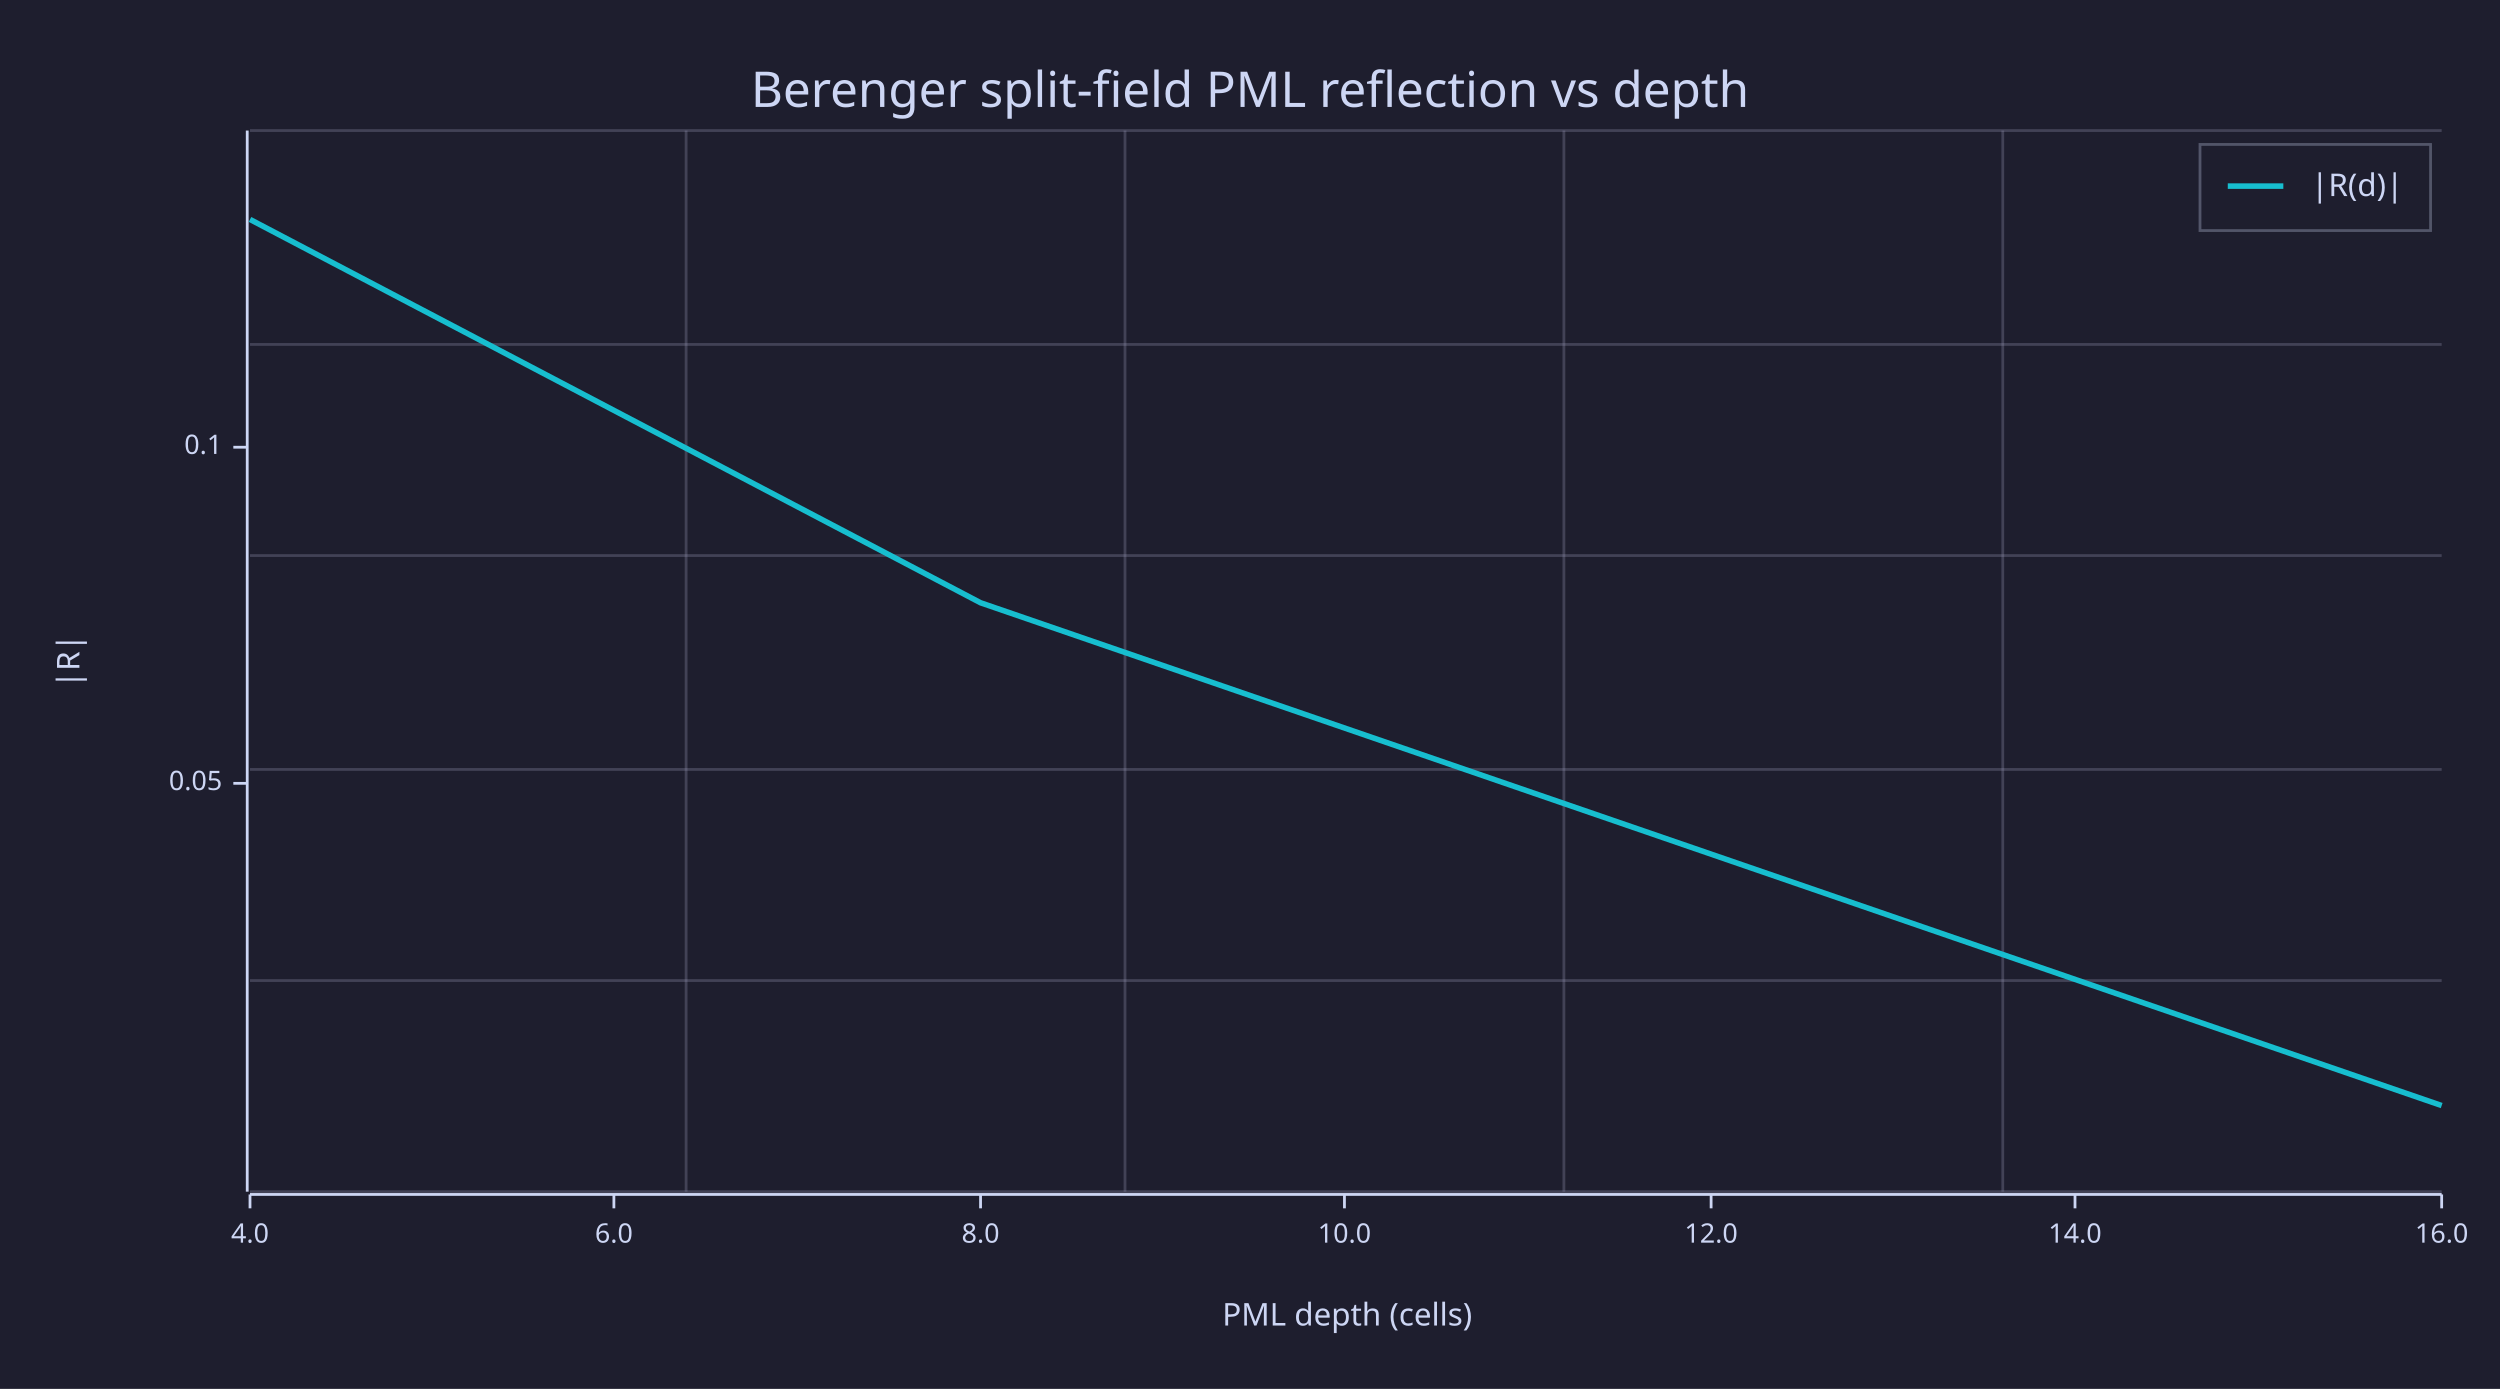
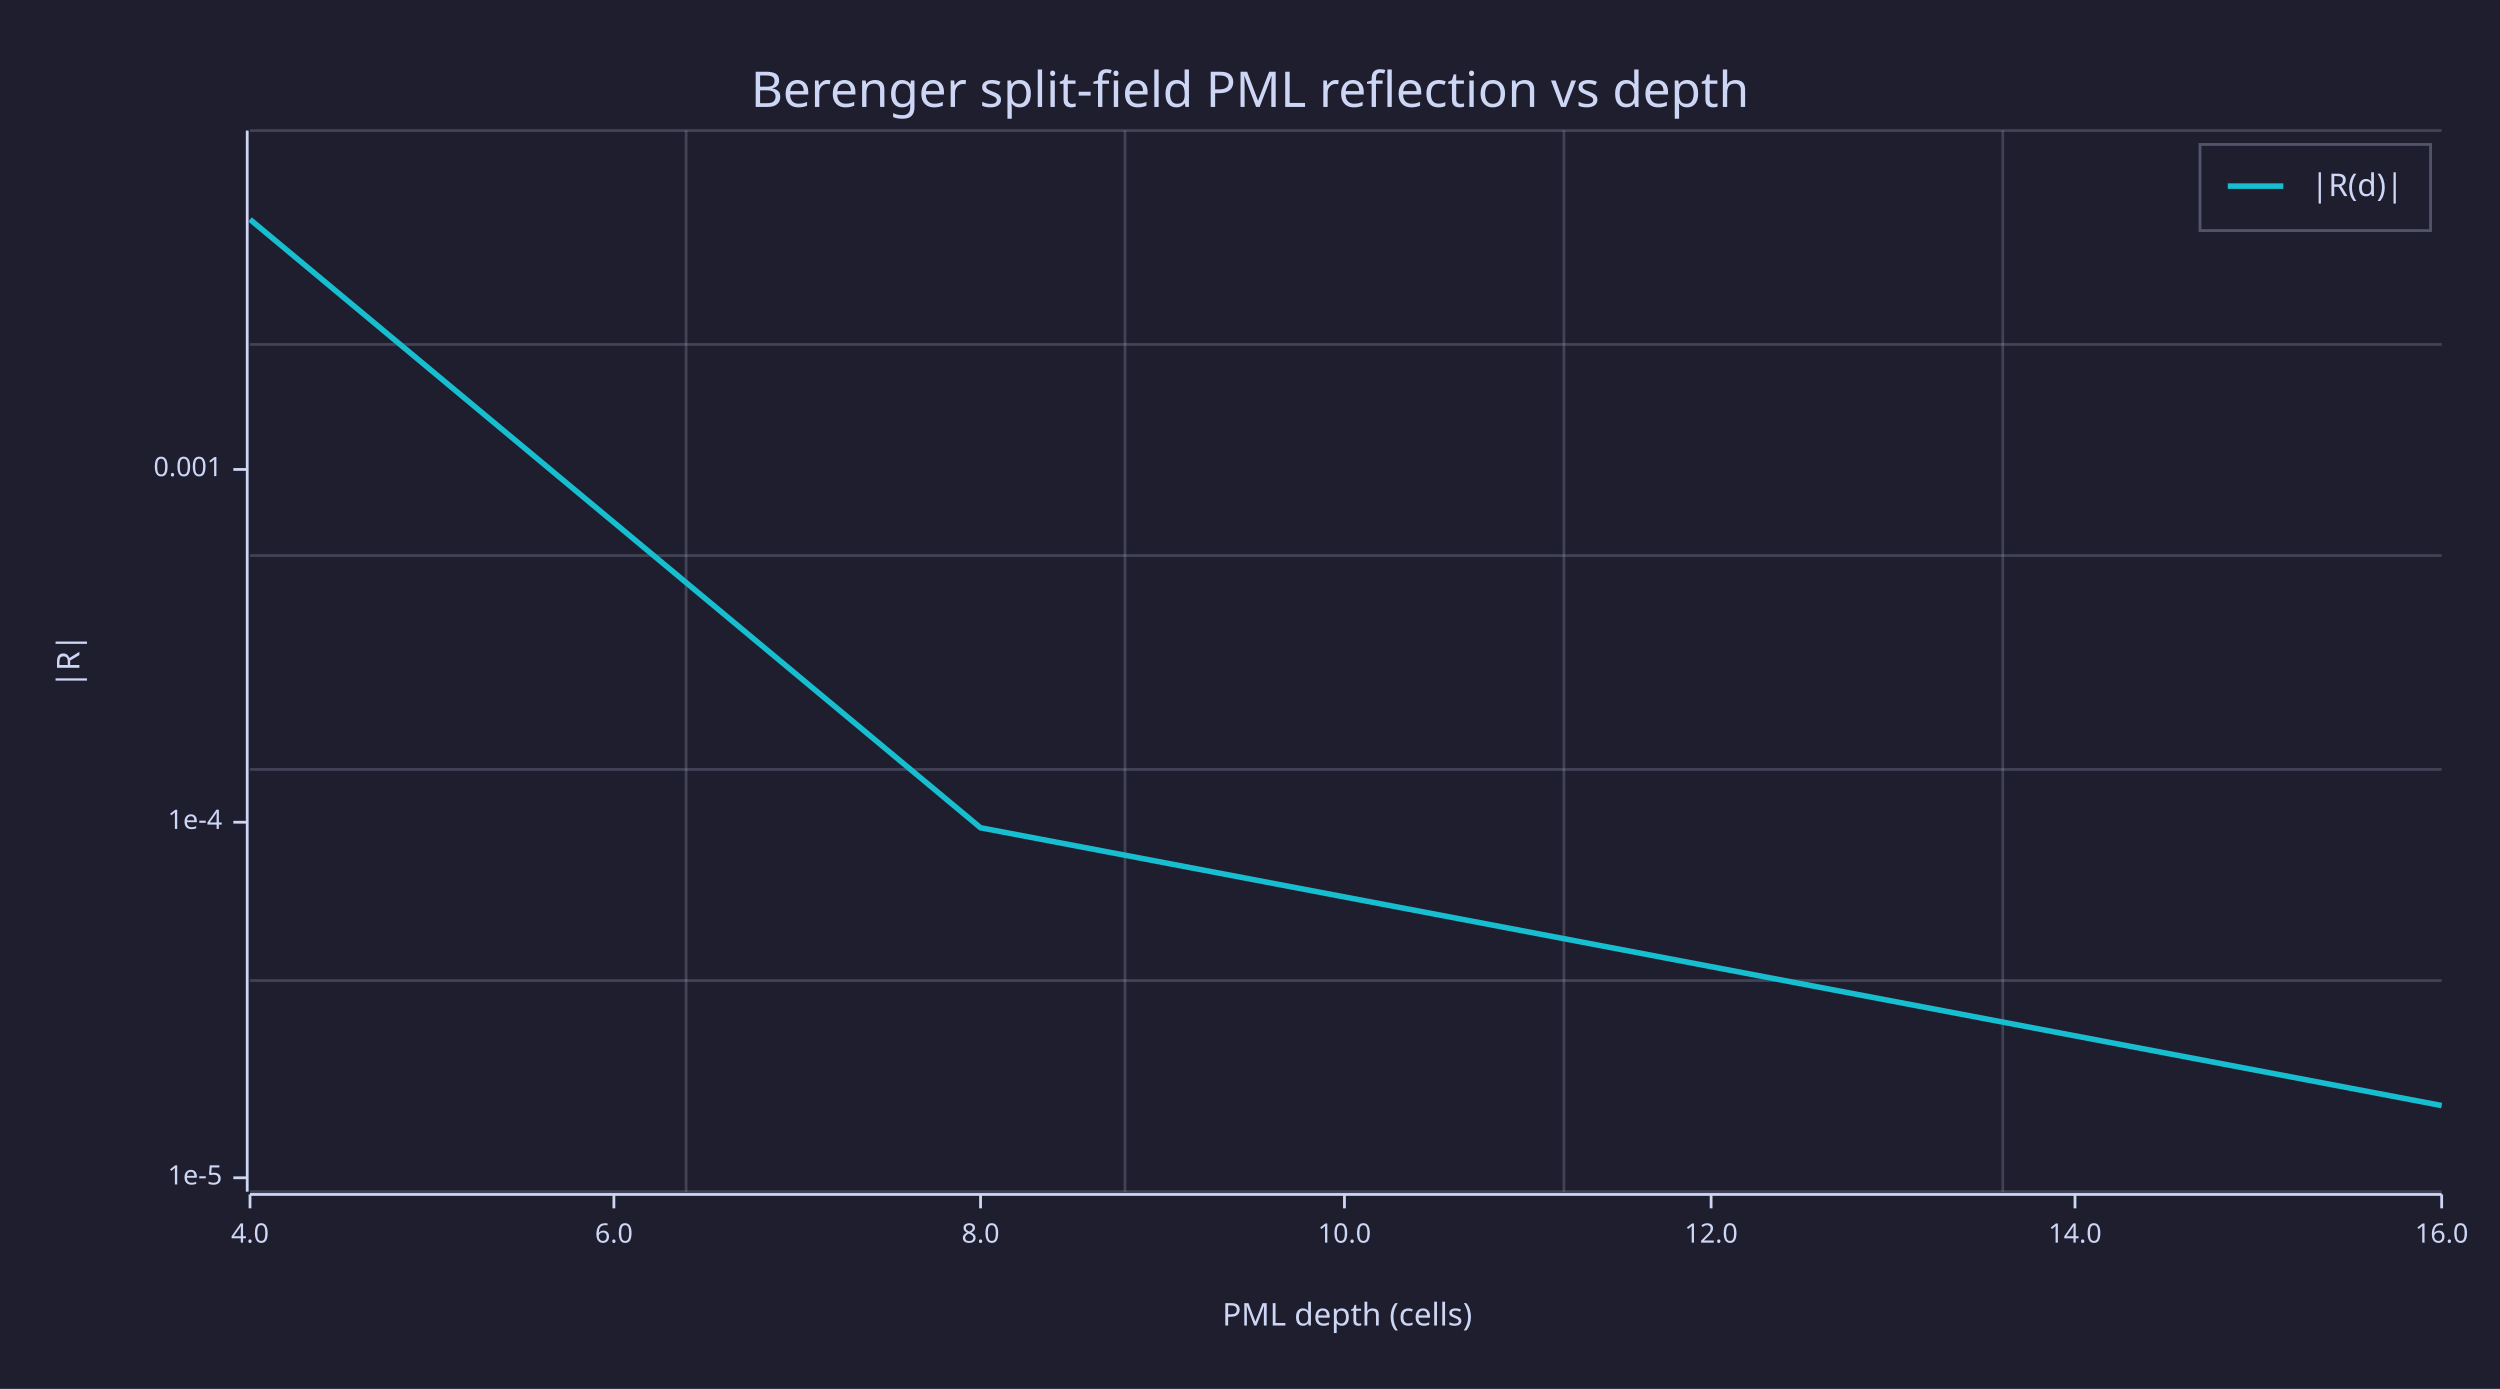
<svg xmlns="http://www.w3.org/2000/svg" width="900" height="500" viewBox="0 0 900 500">
  <rect x="0" y="0" width="900" height="500" opacity="1" fill="#1E1E2E" stroke="none" />
  <text x="450" y="25" dy="0.76em" text-anchor="middle" font-family="sans-serif" font-size="17.742" opacity="1" fill="#CDD6F4">
Berenger split-field PML reflection vs depth
</text>
  <text x="20" y="238" dy="0.76em" text-anchor="middle" font-family="sans-serif" font-size="11.29" opacity="1" fill="#CDD6F4" transform="rotate(270, 20, 238)">
|R|
</text>
  <text x="485" y="480" dy="-0.5ex" text-anchor="middle" font-family="sans-serif" font-size="11.29" opacity="1" fill="#CDD6F4">
PML depth  (cells)
</text>
  <polyline fill="none" opacity="1" stroke="#CDD6F4" stroke-width="1" points="89,47 89,429 " />
-   <text x="80" y="282" dy="0.5ex" text-anchor="end" font-family="sans-serif" font-size="9.677" opacity="1" fill="#CDD6F4">
- 0.05
+   <text x="80" y="424" dy="0.5ex" text-anchor="end" font-family="sans-serif" font-size="9.677" opacity="1" fill="#CDD6F4">
+ 1e-5
</text>
-   <polyline fill="none" opacity="1" stroke="#CDD6F4" stroke-width="1" points="84,282 89,282 " />
-   <text x="80" y="161" dy="0.5ex" text-anchor="end" font-family="sans-serif" font-size="9.677" opacity="1" fill="#CDD6F4">
- 0.1
+   <polyline fill="none" opacity="1" stroke="#CDD6F4" stroke-width="1" points="84,424 89,424 " />
+   <text x="80" y="296" dy="0.5ex" text-anchor="end" font-family="sans-serif" font-size="9.677" opacity="1" fill="#CDD6F4">
+ 1e-4
</text>
-   <polyline fill="none" opacity="1" stroke="#CDD6F4" stroke-width="1" points="84,161 89,161 " />
+   <polyline fill="none" opacity="1" stroke="#CDD6F4" stroke-width="1" points="84,296 89,296 " />
+   <text x="80" y="169" dy="0.5ex" text-anchor="end" font-family="sans-serif" font-size="9.677" opacity="1" fill="#CDD6F4">
+ 0.001
+ </text>
+   <polyline fill="none" opacity="1" stroke="#CDD6F4" stroke-width="1" points="84,169 89,169 " />
  <polyline fill="none" opacity="1" stroke="#CDD6F4" stroke-width="1" points="90,430 879,430 " />
  <text x="90" y="440" dy="0.76em" text-anchor="middle" font-family="sans-serif" font-size="9.677" opacity="1" fill="#CDD6F4">
4.0
</text>
  <polyline fill="none" opacity="1" stroke="#CDD6F4" stroke-width="1" points="90,430 90,435 " />
  <text x="221" y="440" dy="0.76em" text-anchor="middle" font-family="sans-serif" font-size="9.677" opacity="1" fill="#CDD6F4">
6.0
</text>
  <polyline fill="none" opacity="1" stroke="#CDD6F4" stroke-width="1" points="221,430 221,435 " />
  <text x="353" y="440" dy="0.76em" text-anchor="middle" font-family="sans-serif" font-size="9.677" opacity="1" fill="#CDD6F4">
8.0
</text>
  <polyline fill="none" opacity="1" stroke="#CDD6F4" stroke-width="1" points="353,430 353,435 " />
  <text x="484" y="440" dy="0.76em" text-anchor="middle" font-family="sans-serif" font-size="9.677" opacity="1" fill="#CDD6F4">
10.0
</text>
  <polyline fill="none" opacity="1" stroke="#CDD6F4" stroke-width="1" points="484,430 484,435 " />
  <text x="616" y="440" dy="0.76em" text-anchor="middle" font-family="sans-serif" font-size="9.677" opacity="1" fill="#CDD6F4">
12.0
</text>
  <polyline fill="none" opacity="1" stroke="#CDD6F4" stroke-width="1" points="616,430 616,435 " />
  <text x="747" y="440" dy="0.76em" text-anchor="middle" font-family="sans-serif" font-size="9.677" opacity="1" fill="#CDD6F4">
14.0
</text>
  <polyline fill="none" opacity="1" stroke="#CDD6F4" stroke-width="1" points="747,430 747,435 " />
  <text x="879" y="440" dy="0.76em" text-anchor="middle" font-family="sans-serif" font-size="9.677" opacity="1" fill="#CDD6F4">
16.0
</text>
  <polyline fill="none" opacity="1" stroke="#CDD6F4" stroke-width="1" points="879,430 879,435 " />
  <polyline fill="none" opacity="0.3" stroke="#9696B4" stroke-width="1" points="90,429 879,429 " />
  <polyline fill="none" opacity="0.3" stroke="#9696B4" stroke-width="1" points="90,353 879,353 " />
  <polyline fill="none" opacity="0.3" stroke="#9696B4" stroke-width="1" points="90,277 879,277 " />
  <polyline fill="none" opacity="0.3" stroke="#9696B4" stroke-width="1" points="90,200 879,200 " />
  <polyline fill="none" opacity="0.3" stroke="#9696B4" stroke-width="1" points="90,124 879,124 " />
  <polyline fill="none" opacity="0.3" stroke="#9696B4" stroke-width="1" points="90,47 879,47 " />
  <polyline fill="none" opacity="0.3" stroke="#9696B4" stroke-width="1" points="247,429 247,47 " />
  <polyline fill="none" opacity="0.3" stroke="#9696B4" stroke-width="1" points="405,429 405,47 " />
  <polyline fill="none" opacity="0.3" stroke="#9696B4" stroke-width="1" points="563,429 563,47 " />
  <polyline fill="none" opacity="0.3" stroke="#9696B4" stroke-width="1" points="721,429 721,47 " />
-   <polyline fill="none" opacity="1" stroke="#17BECF" stroke-width="2" points="90,79 353,217 879,398 " />
+   <polyline fill="none" opacity="1" stroke="#17BECF" stroke-width="2" points="90,79 353,298 879,398 " />
  <rect x="792" y="52" width="83" height="31" opacity="0.85" fill="#1E1E2E" stroke="none" />
  <rect x="792" y="52" width="83" height="31" opacity="0.3" fill="none" stroke="#CDD6F4" />
  <text x="832" y="62" dy="0.76em" text-anchor="start" font-family="sans-serif" font-size="11.29" opacity="1" fill="#CDD6F4">
|R(d)|
</text>
  <polyline fill="none" opacity="1" stroke="#17BECF" stroke-width="2" points="802,67 822,67 " />
</svg>
